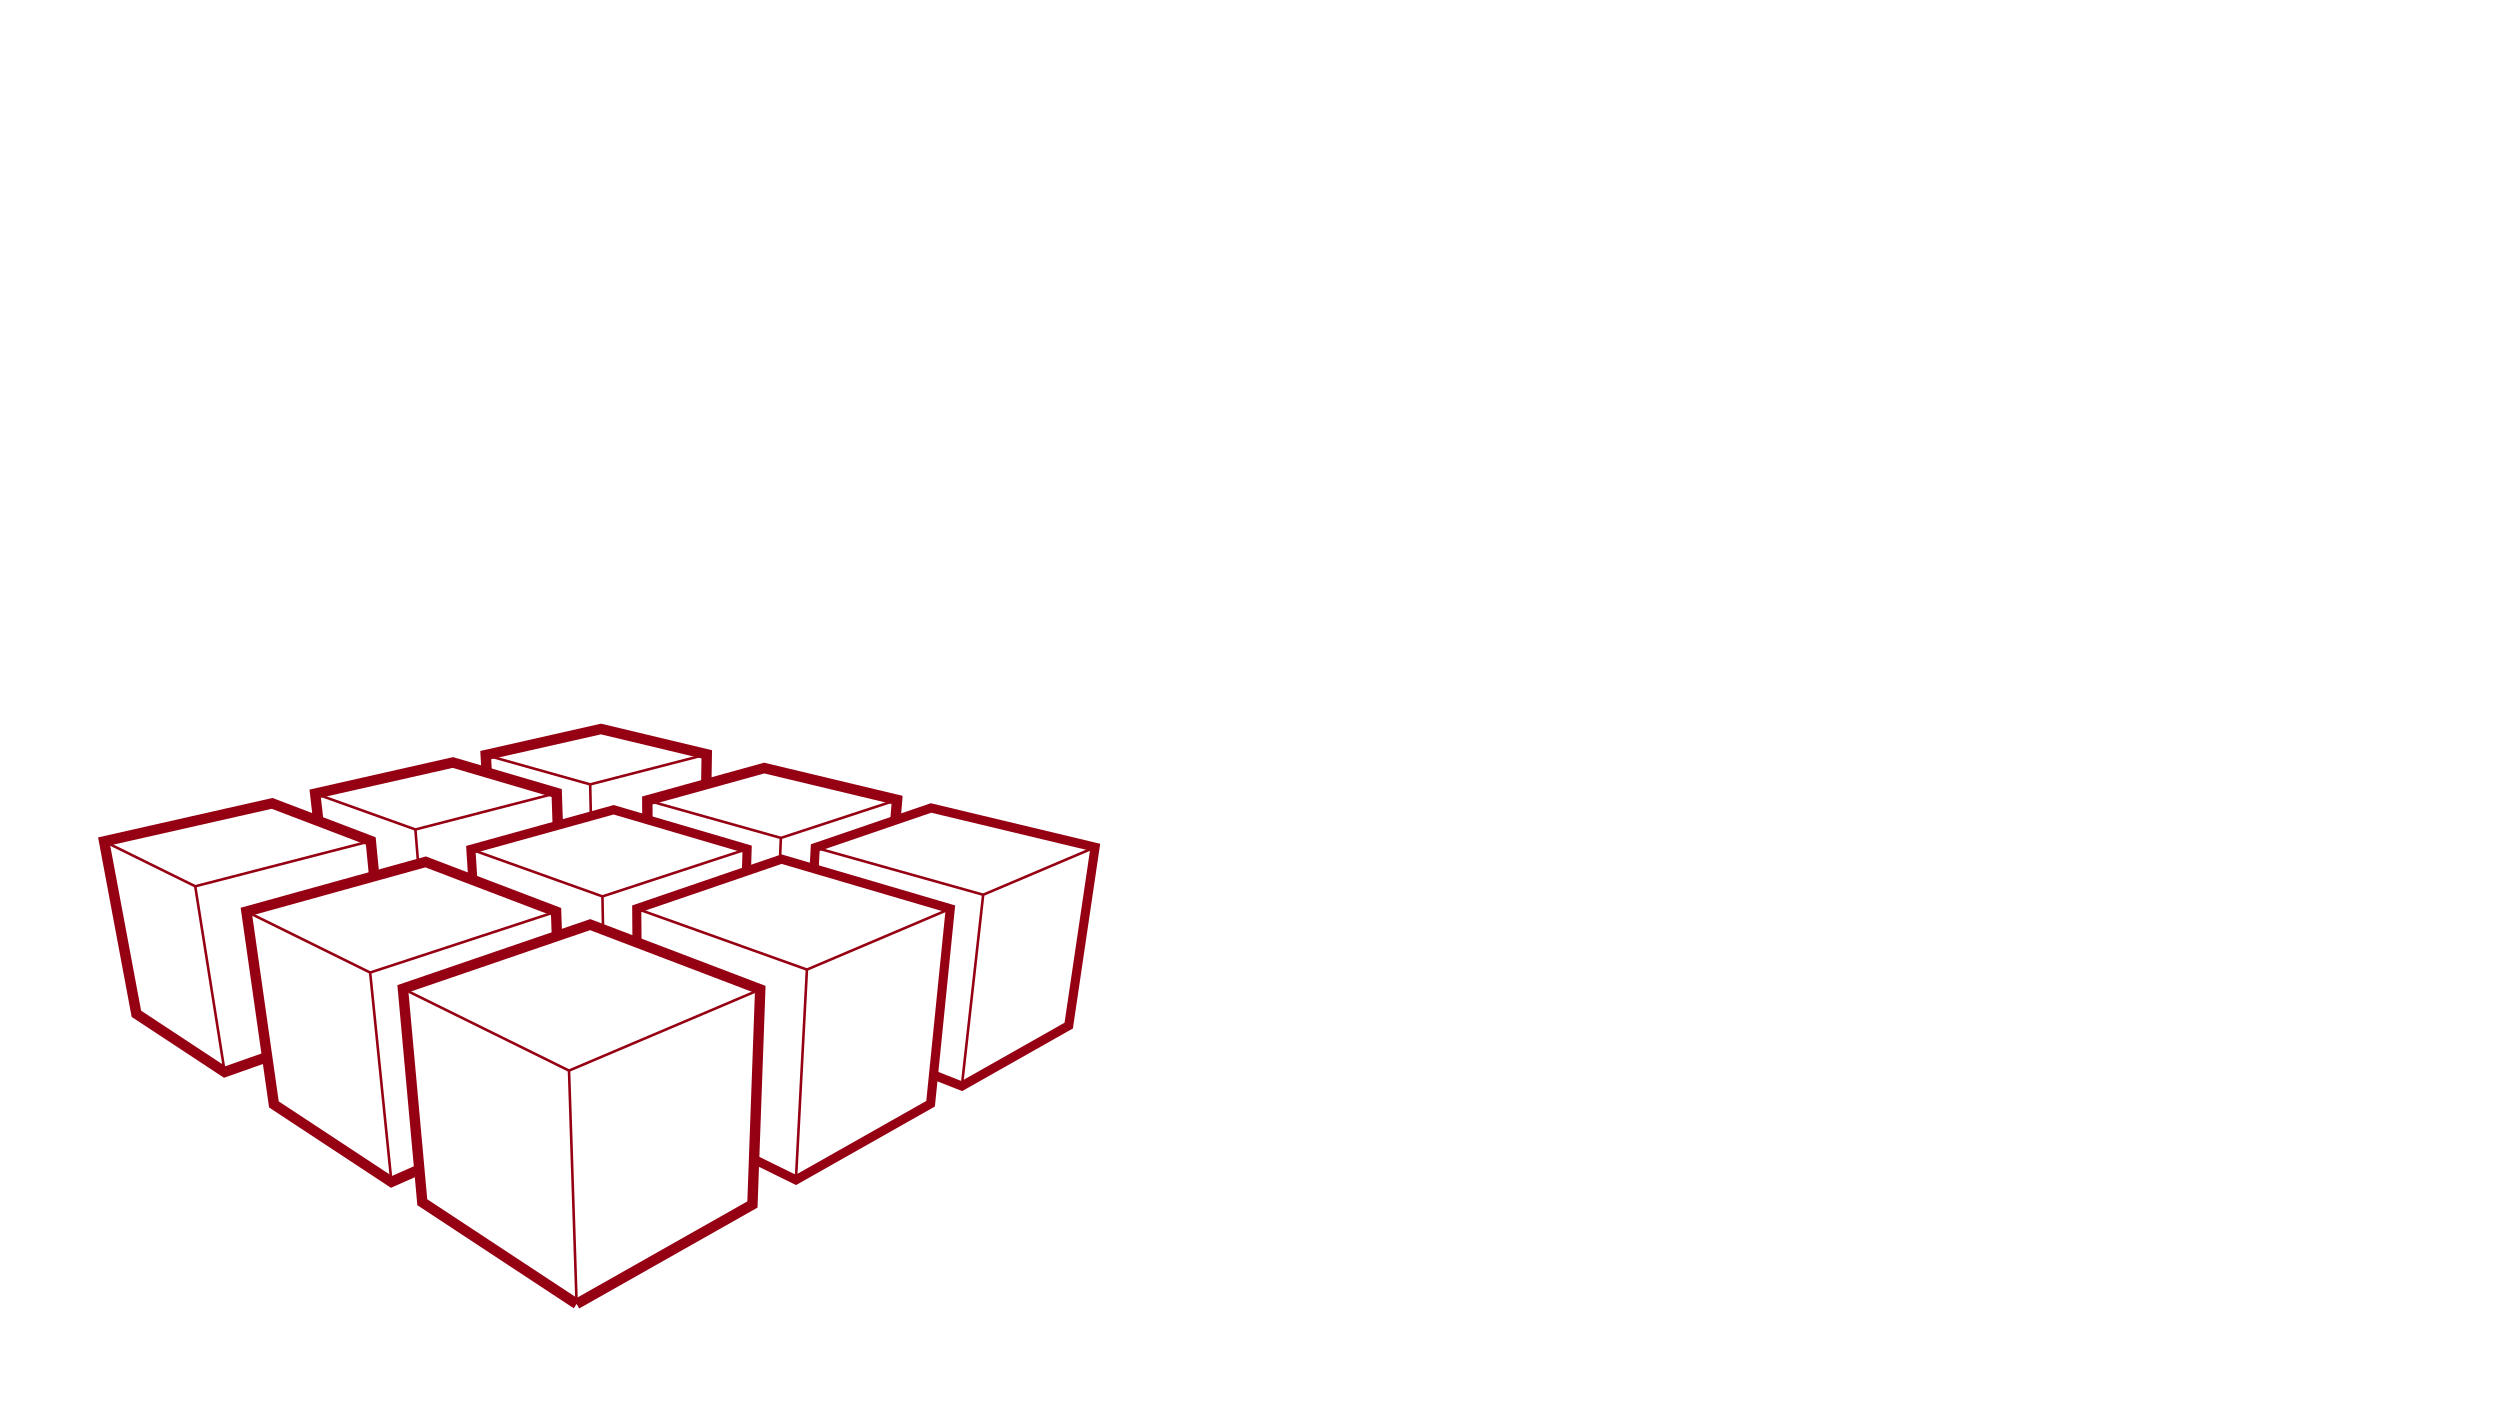
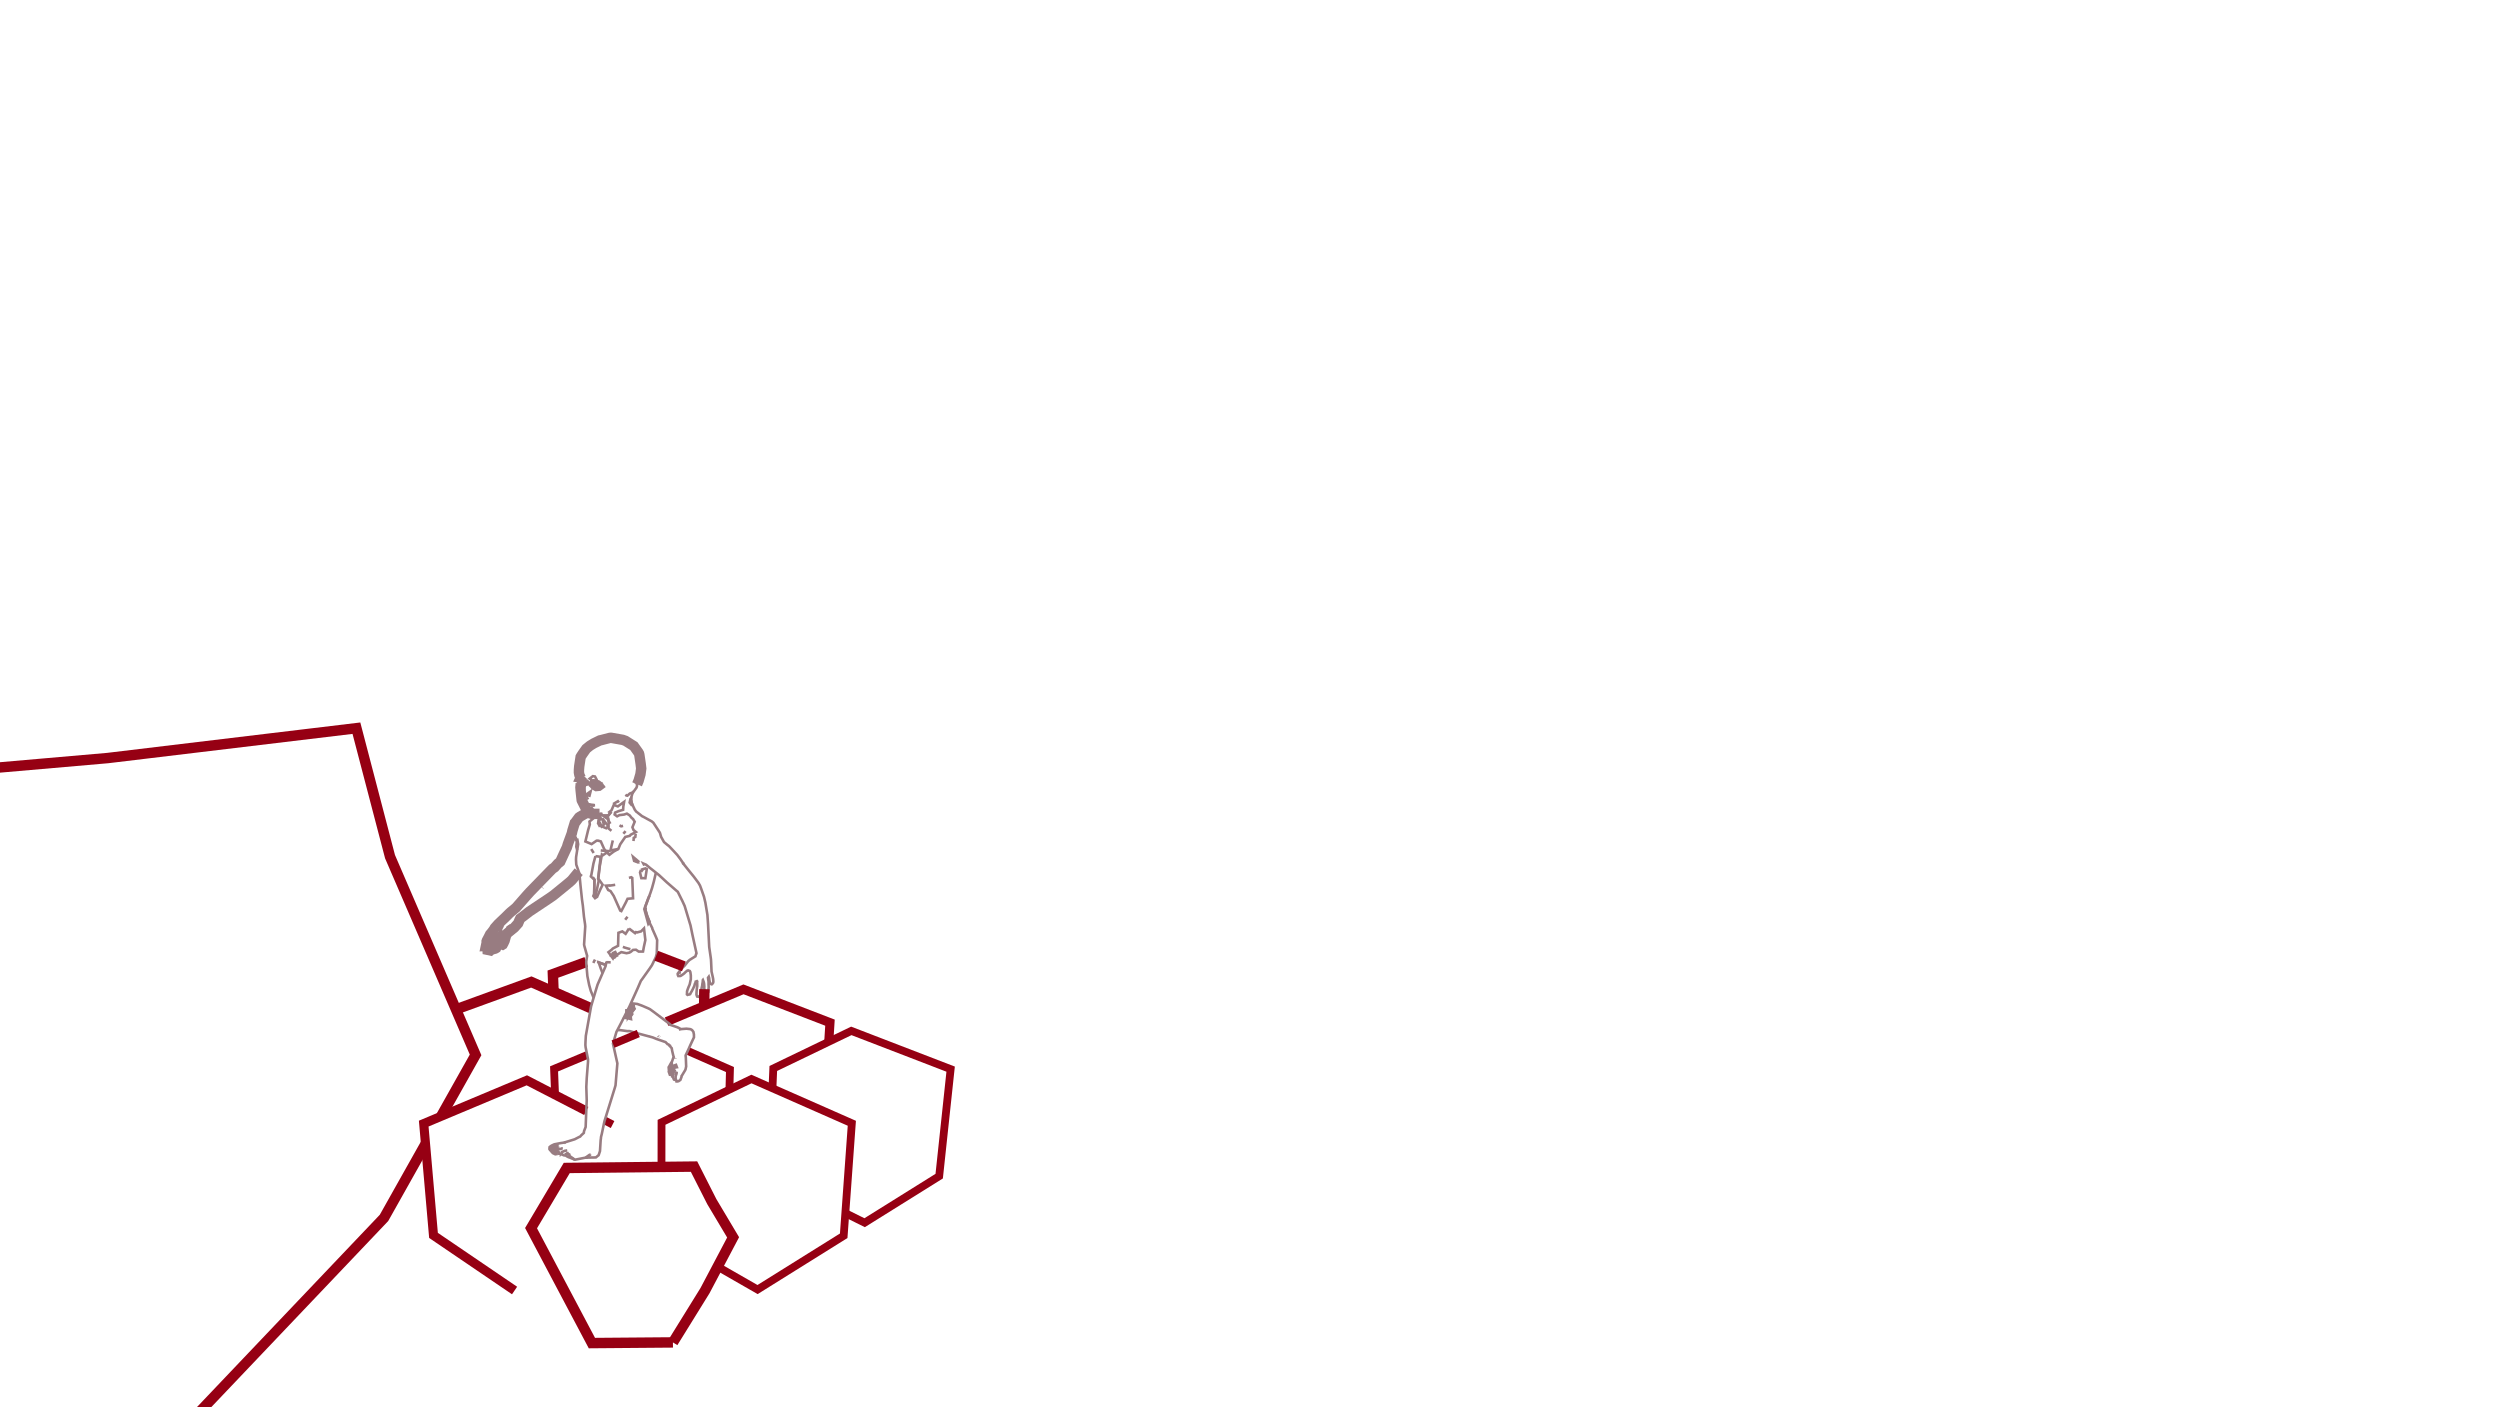
<svg xml:space="default" width="1920" height="1080">
-   <path fill="none" stroke="#960013" stroke-width="8" d="M 542.420,602.194 542.784,579.315 461.542,559.874 373.038,579.892 373.793,593.240" />
-   <path fill="none" stroke="#960013" stroke-width="2" d="M 373.038,579.892 453.250,602.415" />
-   <path fill="none" stroke="#960013" stroke-width="2" d="M 453.799,626.757 453.250,602.415 542.784,579.315" />
-   <path fill="none" stroke="#960013" stroke-width="8" d="M 428.385,633.801 427.550,609.045 373.793,593.240 347.804,585.599 242.072,609.513 244.466,630.523" />
-   <path fill="none" stroke="#960013" stroke-width="2" d="M 242.072,609.513 319.017,637.046" />
-   <path fill="none" stroke="#960013" stroke-width="2" d="M 321.178,663.514 319.017,637.046 375.448,622.487 427.550,609.045" />
-   <path fill="none" stroke="#960013" stroke-width="8" d="M 287.384,672.881 284.765,645.883 244.466,630.523 208.979,616.997 79.971,646.175 104.737,778.595 172.556,823.291 205.172,811.769" />
-   <path fill="none" stroke="#960013" stroke-width="2" d="M 79.971,646.175 149.924,680.671" />
-   <path fill="none" stroke="#960013" stroke-width="2" d="M 172.556,823.291 149.924,680.671 247.317,655.544 284.765,645.883" />
-   <path fill="none" stroke="#960013" stroke-width="8" d="M 427.726,718.858 427.484,711.998 427.065,700.121 395.597,688.127 378.799,681.724 363.130,675.752 353.647,672.137 326.878,661.934 321.178,663.514 287.384,672.881 250.459,683.115 218.623,691.939 189.271,700.074 196.391,750.087 205.172,811.769 210.359,848.205 300.627,907.696 322.045,898.189" />
-   <path fill="none" stroke="#960013" stroke-width="2" d="M 189.271,700.074 284.269,746.920" />
-   <path fill="none" stroke="#960013" stroke-width="2" d="M 300.627,907.696 287.894,782.548 284.269,746.920 286.054,746.336 294.249,743.650 365.945,720.152 410.799,705.452 427.065,700.121" />
-   <path fill="none" stroke="#960013" stroke-width="7" d="M 573.265,669.042 573.777,652.037 541.776,642.629 497.204,629.524 471.297,621.907 462.741,624.278 453.799,626.757 428.385,633.801 376.895,648.072 361.643,652.299 363.130,675.752" />
-   <path fill="none" stroke="#960013" stroke-width="2" d="M 361.643,652.299 377.454,657.957 429.831,676.699 462.673,688.450" />
-   <path fill="none" stroke="#960013" stroke-width="2" d="M 463.161,713.879 462.673,688.450 497.376,677.077 541.458,662.630 573.777,652.037" />
-   <path fill="none" stroke="#960013" stroke-width="8" d="M 687.709,629.870 688.948,614.291 586.888,589.869 542.420,602.194 497.151,614.741 497.204,629.524" />
-   <path fill="none" stroke="#960013" stroke-width="2" d="M 497.151,614.741 542.020,627.340 599.709,643.538" />
-   <path fill="none" stroke="#960013" stroke-width="2" d="M 599.018,660.227 599.709,643.538 688.948,614.291" />
-   <path fill="none" stroke="#960013" stroke-width="7" d="M 716.921,825.556 738.679,834.092 820.783,787.651 841.021,650.682 715.006,620.527 687.709,629.870 626.115,650.953 625.253,667.172" />
-   <path fill="none" stroke="#960013" stroke-width="2" d="M 626.115,650.953 684.724,667.410 755.092,687.168" />
-   <path fill="none" stroke="#960013" stroke-width="2" d="M 738.679,834.092 755.092,687.168 841.021,650.682" />
-   <path fill="none" stroke="#960013" stroke-width="7" d="M 579.121,890.381 611.249,906.172 714.691,847.661 716.921,825.556 724.040,754.978 729.797,697.909 708.530,691.656 683.384,684.263 625.253,667.172 600.227,659.814 599.018,660.227 584.256,665.280 573.265,669.042 541.181,680.024 521.778,686.666 497.441,694.995 489.020,697.878 489.120,711.465 489.212,723.808" />
-   <path fill="none" stroke="#960013" stroke-width="2" d="M 489.020,697.878 497.463,700.899 508.177,704.733 571.510,727.396 619.724,744.648" />
-   <path fill="none" stroke="#960013" stroke-width="2" d="M 611.249,906.172 618.574,766.566 619.724,744.648 621.170,744.034 680.640,718.782 729.797,697.909" />
-   <path fill="none" stroke="#960013" stroke-width="8" d="M 442.848,1001.426 577.865,925.055 579.121,890.381 582.251,804.032 583.370,773.158 583.851,759.880 570.684,754.861 514.062,733.280 497.557,726.989 489.212,723.808 472.719,717.522 472.361,717.385 463.161,713.879 455.698,711.034 453.278,710.112 436.935,715.706 431.212,717.664 427.726,718.858 412.732,723.990 367.177,739.582 333.917,750.967 328.470,752.831 311.256,758.723 309.454,759.340 313.958,809.002 322.045,898.189 324.323,923.313 442.848,1001.426" />
-   <path fill="none" stroke="#960013" stroke-width="2" d="M 309.454,759.340 431.277,819.414 437.000,822.236" />
-   <path fill="none" stroke="#960013" stroke-width="2" d="M 442.848,1001.426 437.000,822.236 438.865,821.444 489.776,799.826 567.367,766.880 570.360,765.609 583.851,759.880" />
+   <path fill="none" stroke="#960013" stroke-width="8" d="M 450.245,738.806 424.615,748.133 425.119,761.690" />
+   <path fill="none" stroke="#960013" stroke-width="8" d="M 453.702,774.289 425.119,761.690 408.043,754.163 350.172,775.221" />
+   <path fill="none" stroke="#960013" stroke-width="8" d="M 140.390,1097.869 -57.843,1146.175 -104.307,1027.714 -276.476,613.486 82.636,582.190 273.727,559.244 299.538,657.921 350.172,775.221 365.250,810.153 345.736,844.885 338.743,857.331" />
+   <path fill="none" stroke="#960013" stroke-width="7" d="M 450.253,853.234 426.283,840.866 404.603,829.679 346.444,854.097 338.743,857.331 325.415,862.926 326.787,878.610 332.927,948.787 395.188,991.115" />
+   <path fill="none" stroke="#960013" stroke-width="6" d="M 470.461,863.661 464.399,860.533" />
+   <path fill="none" stroke="#960013" stroke-width="6" d="M 560.197,836.817 560.601,821.409 540.111,812.377 528.169,807.113" />
+   <path fill="none" stroke="#960013" stroke-width="6" d="M 450.938,810.224 427.295,820.151 425.523,820.895 426.283,840.866" />
+   <path fill="none" stroke="#960013" stroke-width="7" d="M 636.513,800.052 637.417,785.401 570.999,759.816 540.765,772.510 511.929,784.617" />
+   <path fill="none" stroke="#960013" stroke-width="6" d="M 649.222,931.674 664.038,939.036 721.301,903.280 730.089,821.099 653.814,791.717 636.513,800.052 593.890,820.586 593.250,835.800" />
+   <path fill="none" stroke="#960013" stroke-width="6" d="M 551.153,972.795 581.810,990.381 647.965,949.072 649.222,931.674 654.206,862.668 633.217,853.417 593.250,835.800 577.093,828.678 560.197,836.817 510.692,860.666 508.056,861.936 508.013,896.209" />
+   <path fill="none" stroke="#960013" stroke-width="8" d="M 516.810,1030.968 454.569,1031.484 424.778,975.203 407.847,943.219 431.145,903.954 435.272,896.999 471.023,896.611 508.013,896.209 533.012,895.937 541.410,912.485 546.647,922.805 563.030,950.291 551.153,972.795 541.441,991.198 516.810,1030.968" />
+   <path fill="none" stroke="#987c81" stroke-width="2" d="M 451.667,601.733 450.112,600.329 450.059,600.280 450.050,600.135 448.729,599.123 448.351,598.833 448.344,598.828 448.345,598.830 448.912,599.636 449.058,599.844 449.107,599.878" />
+   <path fill="none" stroke="#987c81" stroke-width="2" d="M 446.049,597.805 445.959,597.456 445.918,597.300 445.425,596.039 444.955,593.427 444.616,592.770 444.570,592.681 444.616,592.763 445.134,593.691 445.784,593.519 447.117,596.015 447.142,596.062 447.305,596.366 447.356,597.377 448.790,598.944 448.683,599.073 448.610,599.161 449.076,599.840 449.140,599.933 449.192,599.985" />
+   <path fill="none" stroke="#987c81" stroke-width="8" d="M 446.044,597.645 445.959,597.456 445.872,597.264 444.988,595.192 444.866,594.664 444.611,593.201 444.616,592.770 444.616,592.763 444.631,591.241 444.831,588.601 445.923,581.406 446.458,580.487 447.600,578.747 450.242,575.027 453.121,572.709 456.053,570.902 460.702,568.632 462.149,568.304 468.244,566.726 469.010,566.636 469.504,566.662 478.258,568.207 480.405,568.979 486.786,572.993 490.207,577.788 490.763,578.764 491.013,579.709 492.018,586.535 492.453,590.193 491.872,594.603 490.463,599.516 489.277,602.341" />
+   <path fill="none" stroke="#987c81" stroke-width="2" d="M 447.311,607.878 447.359,607.802 447.654,607.339 447.726,607.226 448.086,606.659 447.915,606.672 447.625,607.134 447.617,607.147 447.327,607.608 447.359,607.802" />
+   <path fill="none" stroke="#987c81" stroke-width="2" d="M 448.460,616.598 448.567,616.810 448.766,616.904 449.641,617.319 450.686,617.536 451.288,617.647 451.877,617.756 452.335,617.841 452.957,617.937 453.078,617.955 453.141,617.965 453.621,618.039 453.745,618.130 453.809,618.177 453.850,618.130" />
+   <path fill="none" stroke="#987c81" stroke-width="2" d="M 461.244,635.575 463.729,633.307 462.579,628.448 465.506,632.421 467.325,634.518 467.381,636.258 469.157,637.712 469.597,638.061" />
+   <path fill="none" stroke="#987c81" stroke-width="2" d="M 439.424,642.503 439.758,642.487 442.210,643.312 442.301,645.222 443.534,645.548" />
+   <path fill="none" stroke="#987c81" stroke-width="2" d="M 457.306,657.495 460.865,657.969 461.177,659.343 460.459,665.412 459.362,674.953 459.665,675.601 459.696,677.012 457.562,687.374 458.174,689.039 456.993,689.821 455.677,688.138 456.247,686.801 456.571,675.625 453.792,673.130 453.924,672.426 454.115,672.127 455.764,663.211 457.306,657.495" />
+   <path fill="none" stroke="#987c81" stroke-width="2" d="M 385.590,718.165 385.353,718.219 384.384,718.443 384.375,718.445 383.575,718.222 383.261,717.206 383.318,716.971 383.629,715.707 384.174,714.724 385.672,711.972 386.050,710.762" />
+   <path fill="none" stroke="#987c81" stroke-width="2" d="M 455.957,688.136 456.384,687.060 456.504,675.608 455.272,673.617" />
+   <path fill="none" stroke="#987c81" stroke-width="2" d="M 455.656,739.551 456.935,736.955" />
+   <path fill="none" stroke="#987c81" stroke-width="2" d="M 458.757,738.590 459.547,739.022 464.544,740.832 465.255,741.130" />
+   <path fill="none" stroke="#987c81" stroke-width="2" d="M 483.936,778.583 482.788,780.445 482.685,780.612 482.358,781.142 482.383,780.535 482.384,780.501 482.512,777.346 482.353,775.089" />
+   <path fill="none" stroke="#987c81" stroke-width="2" d="M 449.286,601.236 449.376,601.778 449.397,602.007 449.415,602.204 449.425,602.316 447.940,605.707 447.935,605.717" />
+   <path fill="none" stroke="#987c81" stroke-width="2" d="M 447.931,605.725 447.933,605.727 447.933,605.734" />
+   <path fill="none" stroke="#987c81" stroke-width="2" d="M 458.243,624.789 458.834,625.049 459.255,625.234 459.976,625.201 461.400,625.137 462.776,625.076 461.452,625.511 461.262,625.419" />
+   <path fill="none" stroke="#987c81" stroke-width="2" d="M 460.835,625.039 460.994,625.074 461.285,625.066 461.299,625.318" />
+   <path fill="none" stroke="#987c81" stroke-width="2" d="M 518.616,812.879 518.637,813.245" />
+   <path fill="none" stroke="#987c81" stroke-width="2" d="M 513.321,802.498 513.713,802.457 513.978,802.430" />
+   <path fill="none" stroke="#987c81" stroke-width="2" d="M 514.670,803.782 514.622,803.554 514.365,802.360" />
+   <path fill="none" stroke="#987c81" stroke-width="2" d="M 460.386,601.667 460.794,602.003 461.447,602.542 462.496,603.406 462.580,603.475 461.627,603.909" />
+   <path fill="none" stroke="#987c81" stroke-width="2" d="M 456.426,599.154 456.902,599.532 456.973,599.589 458.496,600.800 459.052,601.235 459.963,601.723 460.773,602.158 461.361,602.632 461.386,602.651 461.449,602.703 461.451,602.704 461.565,602.795 462.001,603.146 462.175,603.287 461.496,603.747" />
+   <path fill="none" stroke="#987c81" stroke-width="5" d="M 451.024,611.733 450.751,611.647 450.718,611.657 450.435,611.739 450.594,611.744 450.718,611.657 451.114,611.377 451.024,611.733" />
+   <path fill="none" stroke="#987c81" stroke-width="2" d="M 484.580,613.612 484.957,616.153 485.529,617.959 484.982,618.153 483.574,616.405 484.149,613.834 484.682,612.979 485.118,612.279 484.616,613.522 484.580,613.612" />
+   <path fill="none" stroke="#987c81" stroke-width="2" d="M 468.726,632.648 466.692,628.994 462.740,626.172 467.130,626.315 468.627,624.304 468.575,623.639" />
+   <path fill="none" stroke="#987c81" stroke-width="5" d="M 461.607,602.776 461.390,602.649" />
+   <path fill="none" stroke="#987c81" stroke-width="2" d="M 470.898,617.534 471.061,617.436 474.546,615.352 475.300,616.345" />
+   <path fill="none" stroke="#987c81" stroke-width="2" d="M 488.191,640.376 487.931,642.774 486.723,643.475 486.531,645.925" />
+   <path fill="none" stroke="#987c81" stroke-width="2" d="M 474.889,652.026 468.823,653.137 470.631,645.452" />
+   <path fill="none" stroke="#987c81" stroke-width="2" d="M 492.245,668.089 493.716,667.495 495.764,666.923 496.724,667.454 495.651,674.477 492.546,674.416 491.546,670.065 492.245,668.089" />
+   <path fill="none" stroke="#987c81" stroke-width="2" d="M 492.387,669.574 493.157,668.301 493.887,667.891" />
+   <path fill="none" stroke="#987c81" stroke-width="2" d="M 461.374,653.116 463.285,653.323 467.684,653.654 463.053,656.782 462.264,656.234 460.582,665.491 459.478,674.767 459.992,675.431 462.823,679.487 461.041,683.093 458.379,689.192" />
+   <path fill="none" stroke="#987c81" stroke-width="2" d="M 490.482,662.488 487.009,661.185 486.227,658.129 490.330,661.600 490.482,662.488" />
+   <path fill="none" stroke="#987c81" stroke-width="2" d="M 488.782,661.052 489.054,661.533 487.546,660.876" />
+   <path fill="none" stroke="#987c81" stroke-width="2" d="M 525.097,663.558 524.612,662.841 524.579,662.813 524.385,662.645 524.884,663.724" />
+   <path fill="none" stroke="#987c81" stroke-width="2" d="M 483.015,674.213 484.825,673.720 485.562,674.227 486.195,689.891 481.964,690.271 480.661,693.020 477.173,699.712 476.340,699.339 471.375,688.166 468.909,684.390 467.075,683.533 465.286,680.214 468.260,680.004 468.422,680.157 468.627,680.125 472.478,679.532" />
+   <path fill="none" stroke="#987c81" stroke-width="2" d="M 521.983,746.736 522.014,746.706 522.014,746.706 522.017,746.709 522.020,746.722 522.008,746.764 521.983,746.736" />
+   <path fill="none" stroke="#987c81" stroke-width="2" d="M 478.723,640.321 480.447,638.299" />
+   <path fill="none" stroke="#987c81" stroke-width="2" d="M 478.521,634.247 477.034,634.604 475.787,633.822" />
+   <path fill="none" stroke="#987c81" stroke-width="2" d="M 497.892,689.848 498.418,688.731 498.673,688.191 498.687,688.000" />
+   <path fill="none" stroke="#987c81" stroke-width="2" d="M 483.069,713.092 487.724,716.658 488.389,715.875 489.308,716.102 492.336,715.303 494.592,713.009 495.632,721.952 494.509,727.121 493.956,730.138 493.839,730.779 490.533,730.824 488.438,729.399 487.782,729.439 487.751,729.441 486.160,729.539 484.554,730.929 483.418,731.591 481.180,732.067 477.142,731.232 474.730,732.704 472.057,733.715 470.747,736.085 468.037,732.332 467.276,731.279 469.757,729.376 470.674,728.452 474.674,726.362 474.951,716.385 477.952,715.308 480.478,717.177 483.069,713.092" />
+   <path fill="none" stroke="#987c81" stroke-width="2" d="M 484.135,728.992 480.241,727.892 480.205,727.882 478.350,727.190" />
+   <path fill="none" stroke="#987c81" stroke-width="5" d="M 470.715,733.527 473.996,732.144 471.624,733.378 470.346,735.039 470.715,733.527" />
+   <path fill="none" stroke="#987c81" stroke-width="2" d="M 453.555,620.519 454.351,620.803 454.629,620.767 454.708,620.871 455.296,621.646 455.527,621.951" />
+   <path fill="none" stroke="#987c81" stroke-width="2" d="M 430.052,884.741 429.301,884.876 429.276,884.880 429.262,884.883 428.406,885.037" />
+   <path fill="none" stroke="#987c81" stroke-width="5" d="M 428.993,880.352 429.430,880.265" />
+   <path fill="none" stroke="#987c81" stroke-width="2" d="M 434.263,877.315 433.259,877.759" />
+   <path fill="none" stroke="#987c81" stroke-width="2" d="M 433.097,877.740 432.976,877.764" />
+   <path fill="none" stroke="#987c81" stroke-width="2" d="M 446.178,596.275 446.702,596.784 446.782,596.860 448.713,598.731 449.965,599.745" />
+   <path fill="none" stroke="#987c81" stroke-width="2" d="M 546.395,756.004 546.441,756.026" />
+   <path fill="none" stroke="#987c81" stroke-width="2" d="M 480.139,706.378 481.924,704.059" />
+   <path fill="none" stroke="#987c81" stroke-width="2" d="M 506.641,796.364 506.712,796.547" />
+   <path fill="none" stroke="#987c81" stroke-width="5" d="M 461.295,603.115 461.196,603.053 461.184,603.046 461.141,603.019 461.112,603.000 461.064,602.970 460.958,602.903" />
+   <path fill="none" stroke="#987c81" stroke-width="2" d="M 505.791,796.094 505.389,795.612" />
+   <path fill="none" stroke="#987c81" stroke-width="2" d="M 416.677,681.960 416.865,681.750" />
+   <path fill="none" stroke="#987c81" stroke-width="2" d="M 455.962,655.100 454.609,652.953 454.059,652.080" />
+   <path fill="none" stroke="#987c81" stroke-width="5" d="M 461.386,602.651 461.086,602.841 461.143,602.915 461.183,602.968 461.199,602.989 461.213,603.008 461.245,603.050 461.378,603.225 461.169,603.065 461.158,603.056 461.122,603.029 461.095,603.008 461.054,602.977 460.958,602.903 459.323,601.649 458.442,601.275 458.313,601.220 457.725,600.970 456.586,600.844 456.433,600.827 456.010,600.780 455.452,600.941 455.345,601.377 455.218,601.898 455.944,602.013" />
+   <path fill="none" stroke="#987c81" stroke-width="5" d="M 456.919,602.865 456.824,602.683 456.751,602.546 456.169,602.337 456.168,602.337 455.168,603.161 455.712,603.822 455.965,604.130 457.819,605.211 458.804,605.115 459.712,605.026 460.309,604.968 461.668,603.960 461.627,603.909 461.496,603.747 461.058,603.208 461.169,603.065" />
+   <path fill="none" stroke="#987c81" stroke-width="5" d="M 448.476,600.724 447.571,600.781 447.363,600.794 447.328,600.778 446.816,600.544 446.516,599.911 446.690,599.063" />
+   <path fill="none" stroke="#987c81" stroke-width="5" d="M 449.386,600.175 449.368,600.174 449.232,600.168 449.129,600.164 448.914,599.947 447.771,598.796 446.698,598.216 446.585,598.155 446.542,598.134 446.282,598.006 446.066,597.901 446.056,597.896 446.052,597.894 445.230,597.493 444.467,597.416 444.127,597.665 443.838,598.317 445.806,598.589 446.103,598.537 446.107,598.537 446.121,598.534 446.536,598.462" />
+   <path fill="none" stroke="#987c81" stroke-width="5" d="M 446.126,598.826 445.740,598.955 444.957,599.280 445.446,600.787 446.050,601.705 446.227,601.974 446.370,601.975 448.091,601.980 448.246,601.918 448.556,601.794 449.157,601.554 449.232,601.524 449.392,600.600 449.396,600.578 449.397,600.573 449.419,600.447" />
+   <path fill="none" stroke="#987c81" stroke-width="5" d="M 459.247,603.871 458.924,603.943 458.505,603.871 458.031,603.790 457.882,603.696 457.829,603.662 457.347,603.358 457.245,603.293" />
+   <path fill="none" stroke="#987c81" stroke-width="2" d="M 486.539,607.831 485.658,609.584 485.528,609.857 484.682,612.979 484.584,613.338 484.616,613.522 485.124,616.443 485.906,618.463 487.491,621.802 488.589,623.276 492.570,626.373 492.931,626.721 493.027,626.766 493.827,627.164 500.543,630.826 501.790,631.870 506.041,638.346 506.697,639.380 506.874,639.735 507.722,642.702 509.965,646.701 512.407,648.758 513.814,649.825 515.968,652.097 520.140,656.605 522.630,659.926 524.579,662.813 525.458,664.114 528.414,667.823 532.954,673.419 536.421,678.065 537.624,680.150 538.610,682.809 540.665,688.706 541.730,693.261 543.281,702.581 543.776,709.693 544.669,727.225 544.755,727.904 545.894,735.762 545.926,736.244 546.004,736.578 546.126,738.619 546.464,746.136 546.968,748.406 547.421,750.398 547.685,751.749 547.783,752.820 547.846,754.040 547.799,754.338 547.535,755.084 546.638,755.968 546.354,755.927 545.429,755.300 544.891,753.366 544.894,753.194 544.824,753.056 544.791,753.067 544.626,751.121 544.338,750.120 543.760,750.904 543.926,752.314 544.192,753.955 544.163,756.081 544.278,758.132 544.094,759.923 544.176,760.286 543.945,761.854 543.330,762.246 542.062,762.682 541.722,762.302 541.323,761.499 540.975,759.703 540.863,759.122 540.921,757.642 540.758,755.594 540.523,754.339 539.836,752.604 539.774,752.679 539.687,754.143 539.408,755.685 539.266,757.050 538.870,758.638 538.869,758.641 538.063,763.033 538.182,763.198 537.376,764.926 536.808,765.229 536.549,765.533 535.382,765.334 534.886,763.929 534.938,762.092 535.220,758.813 535.434,757.544 535.476,757.299 535.412,754.043 535.499,753.824 535.441,753.662 535.297,753.490 534.291,753.882 534.244,754.487 533.691,755.506 533.215,757.239 531.922,760.023 531.508,760.659 531.351,761.136 530.652,762.227 530.366,762.829 530.015,763.520 529.240,763.817 528.539,763.888 528.008,764.072 527.560,763.689 527.665,761.262 528.099,759.922 528.763,758.172 529.669,756.079 530.401,752.736 530.560,752.101 530.550,749.071 530.194,746.549 529.768,745.733 528.586,745.285 527.919,745.390 526.525,746.511 525.498,747.552 524.663,748.207 523.028,749.319 522.550,749.562 520.958,749.595 520.926,749.490 520.625,748.957 520.437,747.974 520.521,747.713 522.286,745.328 522.350,745.075 523.421,743.945 525.212,742.178 525.891,741.509 528.438,738.300 529.005,737.787 529.679,737.177 534.114,734.425 534.631,732.567 534.863,732.352 534.867,731.921 531.774,717.837 530.305,710.674 529.866,709.262 525.818,695.808 524.061,691.959 520.529,684.882 520.111,684.560 512.059,677.581 506.027,671.987 503.782,670.206 500.434,667.549 499.907,667.171 496.184,664.080 495.214,663.676 494.091,663.208 494.464,663.917 495.214,663.676" />
+   <path fill="none" stroke="#987c81" stroke-width="2" d="M 503.782,670.206 503.541,671.039 502.189,676.855 500.782,681.957 499.610,685.492 498.687,688.000 498.418,688.731 495.507,696.642 495.565,697.395 495.684,698.927 496.782,702.692 496.908,703.041 497.532,704.765 498.768,708.179 499.126,709.171 500.943,712.798 500.969,713.269 503.887,719.858 504.608,721.713 504.703,721.975 504.420,731.228 504.361,732.529 503.961,733.992 503.614,735.264 500.675,741.293 498.835,744.005 493.135,752.030 492.195,753.280 489.709,759.058 484.499,770.578 483.834,772.047 483.771,772.186 483.347,773.125 482.484,774.830 482.381,775.033 482.353,775.089 477.875,783.941 477.165,785.345 476.423,786.764 474.133,791.149 473.415,792.523 472.614,795.298 470.751,801.515 470.831,801.872 472.258,808.229 474.143,816.683 473.749,821.276 472.729,833.542 472.160,835.508 469.961,842.600 465.871,855.789 465.793,856.041 464.399,860.533 464.215,861.130 462.185,870.811 461.582,873.200 461.465,874.607 461.298,875.647 461.299,875.843 460.785,884.047 459.793,887.059 459.664,887.276 459.533,887.347 457.645,888.908 457.570,888.918 457.481,888.918 450.832,889.033 449.764,889.051 449.363,889.130 441.900,890.592 441.506,890.654 441.433,890.634 438.164,888.305 437.912,888.452 437.813,888.363 437.285,888.399 436.949,888.422 436.529,888.514 436.340,888.556 435.249,888.010 435.080,887.797 434.918,887.593 434.913,886.474 435.244,885.958 435.627,885.984 435.656,885.726 436.805,885.502 435.698,885.918 437.209,886.595 437.446,887.527" />
+   <path fill="none" stroke="#987c81" stroke-width="2" d="M 437.285,888.399 441.365,890.618 437.239,888.866 436.529,888.514" />
+   <path fill="none" stroke="#987c81" stroke-width="2" d="M 434.777,887.607 434.500,887.422 434.173,887.419 433.993,887.417 433.032,887.280 431.753,886.748 431.625,886.361 431.486,885.940 431.491,885.855 431.558,884.683 431.614,884.666 432.110,884.516 433.744,883.821 434.936,883.646 435.149,883.610 435.635,883.528 435.185,883.591 435.149,883.610" />
+   <path fill="none" stroke="#987c81" stroke-width="5" d="M 482.484,774.830 482.541,775.547 482.695,779.476 482.711,779.873 482.735,780.050 482.788,780.445 482.815,780.644 482.685,780.612 482.383,780.535 482.362,780.530 482.384,780.501 482.735,780.050 483.189,779.466 483.907,778.542 483.351,776.915 485.405,774.405 485.283,773.121 484.212,772.328 483.834,772.047" />
+   <path fill="none" stroke="#987c81" stroke-width="2" d="M 484.499,770.578 485.098,770.544 489.458,771.056 492.735,772.225 497.541,774.270 499.220,775.085 501.631,776.841 511.929,784.617 514.493,786.553 514.613,787.005 520.307,788.976 521.269,789.457 521.991,789.819 522.302,790.001 522.374,790.510 523.470,790.305 527.230,790.033 530.067,790.357 530.774,790.628 531.548,791.142 532.538,792.452 532.934,794.444 532.960,796.674 530.413,802.143 530.366,802.284 530.256,802.467 530.103,802.801 528.858,805.642 528.169,807.113 526.613,810.435 526.552,810.849 526.724,812.495 526.969,819.040 526.465,821.373 526.055,822.153 523.896,825.732 523.405,826.448 523.448,826.952 522.518,829.383 521.129,830.338 520.219,830.550 519.530,830.546 519.335,829.487 518.932,828.526 518.828,828.275 518.903,827.186 518.865,826.770 519.079,825.978 519.593,824.545 519.688,823.520 519.724,823.125 519.491,823.607 519.688,823.520" />
+   <path fill="none" stroke="#987c81" stroke-width="2" d="M 516.938,826.673 516.213,826.633 516.208,826.159 516.218,825.276 515.992,825.056 515.983,824.210 516.050,823.487 516.103,822.926 516.723,821.563 517.318,820.198 517.361,820.098 517.377,819.856 517.494,818.115 517.275,819.863 517.377,819.856" />
+   <path fill="none" stroke="#987c81" stroke-width="6" d="M 516.050,823.487 515.882,823.480 515.676,822.892 515.745,822.574 515.617,820.772 515.580,820.246 515.613,820.202 515.606,820.173 515.638,820.064 516.725,818.077 517.096,818.002 517.115,817.998 516.950,817.551" />
+   <path fill="none" stroke="#987c81" stroke-width="2" d="M 517.580,812.396 517.569,812.253 517.064,810.638 516.187,806.880 515.891,805.025 515.192,804.243 514.622,803.554 513.713,802.457 513.512,802.215 512.721,801.964 511.162,800.339 510.844,800.228 503.909,797.818 501.256,796.724 490.192,793.744 489.763,793.628 483.694,791.921 483.056,791.884 481.641,791.884 476.142,791.112 474.173,791.151 474.133,791.149" />
+   <path fill="none" stroke="#987c81" stroke-width="8" d="M 387.171,717.281 387.673,717.408 387.211,717.749 385.974,718.200 385.658,718.529 385.625,718.875 385.117,719.428 384.087,720.552 383.243,722.853 382.283,724.895 381.780,726.413 381.015,728.073 380.206,728.557 378.825,728.929 378.124,728.609 378.191,728.090 378.634,726.765" />
+   <path fill="none" stroke="#987c81" stroke-width="8" d="M 381.988,717.207 381.689,717.090 381.683,717.103 381.566,717.354 381.077,718.026 379.406,719.582 378.657,720.914 377.344,723.250 376.133,724.937 375.480,725.823 375.056,726.397 374.132,726.417 373.243,726.461 373.578,724.843 373.868,724.067 373.736,722.972 373.930,722.387 375.334,719.731 376.409,717.546 377.431,716.370 379.230,714.025 379.963,712.699 382.769,709.547 388.202,704.400 390.998,701.620 392.272,700.453 396.279,697.136 404.507,687.747 407.064,684.925 419.284,672.348 424.256,667.240 425.945,666.082 428.408,663.291 430.271,661.760 433.991,653.686 435.374,650.783 436.109,648.310 439.171,639.982 439.610,637.927 441.397,632.097 441.711,631.775 444.620,627.813 445.515,627.169 449.388,624.911 451.568,624.114" />
+   <path fill="none" stroke="#987c81" stroke-width="2" d="M 460.730,626.584 460.737,626.658 460.742,626.707 460.764,626.914 460.767,626.940 460.751,626.933 460.707,626.914 460.688,626.905 460.633,626.881 460.582,626.858 460.466,626.198 460.439,626.044 460.424,625.962 460.316,625.348 460.188,625.392 460.117,625.417 460.039,625.443 459.976,625.201" />
+   <path fill="none" stroke="#987c81" stroke-width="2" d="M 448.597,612.231 448.527,612.204 447.938,611.757 447.889,611.583 447.607,611.308 446.911,609.762 446.718,608.951 447.311,607.878" />
+   <path fill="none" stroke="#987c81" stroke-width="2" d="M 450.494,618.586 450.902,619.258 451.074,619.165" />
+   <path fill="none" stroke="#987c81" stroke-width="2" d="M 453.432,618.131 453.774,618.325 454.392,618.677 454.839,618.697 455.699,618.735 456.783,618.394 456.079,618.260 455.717,618.191 455.388,618.129 453.850,618.130 453.745,618.130 453.432,618.131 453.327,618.131 453.030,618.085 452.785,618.047 452.571,618.014 451.799,617.893" />
+   <path fill="none" stroke="#987c81" stroke-width="2" d="M 451.799,617.893 451.787,617.891 451.494,617.845 451.269,617.809 450.962,617.761 450.904,617.752 450.552,617.697 450.546,617.696 450.094,617.625 450.073,617.622 450.056,617.612 450.052,617.609 449.879,617.528 449.261,617.182 449.210,617.153 448.766,616.904 448.594,616.807 448.544,616.707 448.419,616.456 448.212,616.106 448.514,616.691 448.544,616.707 448.635,616.755 449.463,616.652" />
+   <path fill="none" stroke="#987c81" stroke-width="2" d="M 392.200,710.632 390.785,711.498 389.893,712.043 389.845,712.363 389.424,713.439 387.987,715.592 387.434,717.058 387.171,717.281 386.953,717.466 385.590,718.165" />
+   <path fill="none" stroke="#987c81" stroke-width="2" d="M 486.833,600.709 487.587,600.397 489.041,601.443 489.026,602.090 489.277,602.341 489.286,602.350 489.193,603.709 488.861,604.848 487.136,607.255 486.539,607.831 485.625,608.714 484.218,609.230 483.717,609.414 481.844,611.072 481.537,611.021 481.272,610.977 480.693,610.556 480.387,610.334 480.659,610.591 480.693,610.556" />
+   <path fill="none" stroke="#960013" stroke-width="8" d="M 326.787,878.610 294.908,935.348 140.390,1097.869" />
+   <path fill="none" stroke="#987c81" stroke-width="8" d="M 384.384,718.443 383.904,719.015 383.083,719.551 381.275,721.345 379.211,725.893 379.127,726.065 378.634,726.765 377.443,728.459 376.323,729.868 374.441,729.467 374.410,728.978 375.157,727.210 375.064,726.762 375.480,725.823" />
+   <path fill="none" stroke="#987c81" stroke-width="5" d="M 428.097,884.690 427.953,884.717 426.921,884.908 426.684,884.944 425.495,884.368 425.186,884.032 424.816,883.630 424.496,882.836 425.113,882.335 426.188,881.332 426.580,881.185 426.933,880.875 427.798,880.655 428.993,880.352" />
+   <path fill="none" stroke="#987c81" stroke-width="2" d="M 425.186,884.032 425.061,884.051 423.928,883.780 422.448,883.312 422.235,882.897 421.961,882.492 422.067,880.988 422.978,880.209 424.016,879.623 425.683,878.853 425.958,878.788 427.714,878.446 427.885,878.413 430.355,877.931 433.194,877.513 433.361,877.463 441.351,874.982 444.847,873.178 445.563,872.887 446.373,871.940 448.371,870.079 448.541,868.712 449.776,865.530 449.858,863.387 450.221,853.946 450.253,853.234 450.610,845.186 450.281,834.693 450.373,832.867 450.630,827.759 451.605,815.415 451.592,813.466 450.938,810.224 449.760,804.378 449.583,802.588 449.644,800.421 449.908,795.554 453.541,775.166 453.702,774.289 453.955,772.912 454.204,771.984 455.933,766.141 456.836,763.089 458.872,756.369 459.091,755.816 462.746,747.405 465.082,742.028 465.255,741.130 465.255,741.129 465.615,739.262 466.182,738.976 469.030,739.086" />
+   <path fill="none" stroke="#987c81" stroke-width="2" d="M 431.491,885.855 431.238,885.812 430.944,885.881 429.636,886.192 429.178,886.070 428.098,884.701 428.097,884.690 428.042,884.214 427.963,883.535 428.533,883.070 428.709,882.926 429.163,882.651 430.823,882.276 431.485,881.980 432.251,882.005" />
+   <path fill="none" stroke="#987c81" stroke-width="5" d="M 431.625,886.361 430.944,885.881" />
+   <path fill="none" stroke="#987c81" stroke-width="2" d="M 443.289,652.856 442.600,650.347 442.976,646.445 443.680,646.396" />
+   <path fill="none" stroke="#987c81" stroke-width="2" d="M 455.933,766.141 455.448,765.175 453.738,760.986 452.475,756.466 451.110,749.654 450.340,740.985 450.251,738.923 450.245,738.806 450.233,738.551 450.919,734.087 448.753,726.393 448.575,725.435 449.317,713.927 449.466,711.588 449.321,709.818 448.477,704.019 447.624,695.499 446.963,690.754 445.801,679.774 444.934,670.613 444.477,669.454 444.473,669.442 442.574,664.055 442.364,660.315 442.454,658.200 443.126,653.871 443.289,652.856 444.015,648.338 443.680,646.396 443.534,645.548 443.393,644.734 443.379,643.938 443.429,643.775" />
+   <path fill="none" stroke="#987c81" stroke-width="8" d="M 444.473,669.442 439.376,675.672 438.887,676.206 437.612,677.340 434.282,680.109 424.951,687.705 421.210,690.276 406.590,700.022 402.104,703.512 399.539,705.408 398.855,706.868 397.918,709.129 395.273,712.086 395.038,712.340 395.023,712.354 395.000,712.376 389.678,716.681 388.957,717.935 388.646,718.406 388.562,718.737 387.539,722.401 386.676,724.275 386.080,725.376 385.957,725.451 384.569,724.931 384.359,724.834 384.457,723.494 385.117,719.428" />
+   <path fill="none" stroke="#987c81" stroke-width="2" d="M 446.126,598.826 446.103,598.537" />
+   <path fill="none" stroke="#987c81" stroke-width="2" d="M 446.130,598.825 446.107,598.537" />
+   <path fill="none" stroke="#987c81" stroke-width="8" d="M 446.055,597.775 446.044,597.645" />
+   <path fill="none" stroke="#987c81" stroke-width="8" d="M 446.145,598.820 446.121,598.534" />
+   <path fill="none" stroke="#987c81" stroke-width="5" d="M 446.512,597.945 446.424,597.823 446.503,597.883 446.548,597.918" />
+   <path fill="none" stroke="#987c81" stroke-width="5" d="M 446.282,598.006 446.055,597.776 446.053,597.774" />
+   <path fill="none" stroke="#987c81" stroke-width="5" d="M 446.690,599.063 446.626,598.659 446.583,598.391" />
+   <path fill="none" stroke="#987c81" stroke-width="5" d="M 446.626,598.659 446.145,598.820" />
+   <path fill="none" stroke="#987c81" stroke-width="2" d="M 447.654,607.339 447.625,607.134 447.603,606.977 447.290,605.332 447.961,603.141 446.351,602.717 446.370,601.975" />
+   <path fill="none" stroke="#987c81" stroke-width="2" d="M 449.107,599.878 449.076,599.840 448.912,599.636 448.183,598.730 447.838,598.300 447.448,598.277 446.784,598.236 446.726,598.174" />
+   <path fill="none" stroke="#987c81" stroke-width="2" d="M 449.157,601.554 449.238,601.615 449.457,601.585 449.478,602.055 449.485,602.211 449.490,602.316 448.695,604.430 448.131,605.649 447.926,606.105 447.502,607.063 447.617,607.147 447.726,607.226" />
+   <path fill="none" stroke="#987c81" stroke-width="5" d="M 449.232,600.168 448.914,599.947" />
+   <path fill="none" stroke="#987c81" stroke-width="2" d="M 449.210,617.153 449.206,617.174 449.261,617.182 449.499,617.215 450.864,617.512 451.278,617.731 451.494,617.845 451.554,617.876 451.787,617.891 451.800,617.892 452.402,617.929 452.967,617.956 453.063,617.960 453.139,617.964 453.202,617.967 453.255,617.900" />
+   <path fill="none" stroke="#987c81" stroke-width="5" d="M 449.396,600.578 449.461,600.575 449.773,600.594 449.681,600.498 449.368,600.174" />
+   <path fill="none" stroke="#987c81" stroke-width="2" d="M 449.386,600.175 449.707,600.490 449.681,600.498 449.468,600.560 449.397,600.573" />
+   <path fill="none" stroke="#987c81" stroke-width="2" d="M 449.363,889.130 450.661,889.127 450.760,889.101 450.832,889.033 452.292,887.651 451.783,887.597 452.772,886.903 453.674,886.685" />
+   <path fill="none" stroke="#987c81" stroke-width="2" d="M 450.904,617.752 450.682,617.873" />
+   <path fill="none" stroke="#987c81" stroke-width="2" d="M 451.994,618.542 451.419,618.560 451.370,618.562 451.180,618.559 450.665,618.552 450.178,617.907 450.056,617.612" />
+   <path fill="none" stroke="#987c81" stroke-width="8" d="M 460.470,625.034 460.180,625.037 460.040,625.038 459.934,625.039 458.834,625.049 457.823,625.057 454.588,625.085 452.606,624.455 451.662,624.194 451.568,624.114 451.353,623.929 451.010,623.725 450.529,622.260 449.363,619.774 446.796,614.658 446.750,614.513 446.703,614.198 445.945,607.055 445.763,604.745 446.050,601.705" />
+   <path fill="none" stroke="#987c81" stroke-width="2" d="M 451.074,619.165 451.674,618.839 451.683,618.830 451.994,618.542 452.396,618.169 452.785,618.047" />
+   <path fill="none" stroke="#987c81" stroke-width="2" d="M 456.168,602.337 455.984,601.998 455.984,601.998 456.090,601.529 455.345,601.377 455.080,601.323 454.454,600.758 454.184,600.514 453.923,600.279 454.603,599.308 452.863,598.003 454.527,596.704 454.663,596.597 455.312,596.090 456.939,596.355 457.796,597.958 457.916,598.183 458.211,598.736 458.075,599.895 458.542,600.810 459.343,601.191 460.386,601.667" />
+   <path fill="none" stroke="#987c81" stroke-width="2" d="M 456.824,602.683 456.771,602.485" />
+   <path fill="none" stroke="#987c81" stroke-width="2" d="M 457.058,602.991 456.919,602.865" />
+   <path fill="none" stroke="#987c81" stroke-width="2" d="M 457.931,601.141 457.911,601.131 457.704,601.025 457.592,601.071" />
+   <path fill="none" stroke="#987c81" stroke-width="2" d="M 459.135,601.462 458.883,601.338 458.313,601.220" />
+   <path fill="none" stroke="#987c81" stroke-width="2" d="M 460.188,625.392 460.424,625.962 460.701,626.628 460.764,626.914 461.475,630.139 460.585,627.693 460.688,626.905 460.730,626.584 460.743,626.480" />
+   <path fill="none" stroke="#987c81" stroke-width="2" d="M 460.466,626.198 460.705,626.728 460.751,626.933 461.434,629.986 460.631,627.565 460.707,626.914 460.737,626.658 460.763,626.440" />
+   <path fill="none" stroke="#987c81" stroke-width="2" d="M 460.633,626.881 460.481,627.121 459.333,632.288 460.838,635.043" />
+   <path fill="none" stroke="#987c81" stroke-width="2" d="M 460.439,626.044 460.384,626.093 459.773,630.658 460.924,632.255 461.567,633.938 463.140,635.072 465.565,636.095 467.059,634.513 467.464,632.583 467.190,628.522 465.080,626.618 467.167,626.341 468.938,624.228 468.065,623.587 469.631,622.294 471.411,618.172 474.515,619.307 479.329,615.831 478.700,619.470 478.561,621.932 475.055,622.958 472.381,624.085 472.040,625.574 473.954,626.945 475.708,626.017 479.259,625.591 481.456,624.862 483.646,626.272 484.860,627.878 486.214,629.076 487.442,631.098 485.707,635.312 486.519,637.431 488.396,638.957 486.321,640.072 484.333,641.083 483.676,641.927 480.216,642.766 478.631,645.064 476.324,648.426 474.887,651.997 471.331,653.993 467.991,656.497 465.718,654.366 463.951,651.924 461.424,646.210 459.280,645.595 458.145,645.643 454.360,648.270 449.571,646.241 450.906,640.731 451.733,637.326 452.977,633.179 452.739,630.911 453.833,630.044 456.713,627.634 457.823,625.057" />
+   <path fill="none" stroke="#987c81" stroke-width="5" d="M 461.279,602.925 461.565,602.795 461.607,602.776" />
+   <path fill="none" stroke="#987c81" stroke-width="2" d="M 462.746,747.405 462.462,746.555 461.430,743.903 459.769,739.105 464.593,740.851 465.255,741.129" />
+   <path fill="none" stroke="#987c81" stroke-width="2" d="M 483.771,772.186 484.212,772.328 486.231,772.977 487.339,774.742 484.359,778.586 484.564,779.439 483.189,779.466 482.695,779.476 482.369,779.482 482.607,778.013 482.381,775.033" />
+   <path fill="none" stroke="#960013" stroke-width="6" d="M 490.192,793.744 470.831,801.872" />
+   <path fill="none" stroke="#987c81" stroke-width="2" d="M 495.565,697.395 495.872,697.852 495.703,698.975 496.908,703.041 497.182,703.963 497.532,704.765 498.926,707.953 498.768,708.179 497.887,709.437 494.812,698.187 497.892,689.848" />
+   <path fill="none" stroke="#987c81" stroke-width="2" d="M 515.617,820.772 515.448,820.625 515.366,819.470 515.375,819.426 515.352,819.376 515.143,818.313 515.193,817.954 515.889,815.870 516.894,812.953 517.201,812.318 517.214,811.663" />
+   <path fill="none" stroke="#987c81" stroke-width="2" d="M 518.932,828.526 518.669,828.776 518.656,828.918 518.295,829.307 517.616,829.113 517.370,828.633 516.926,827.402 516.938,827.336 516.941,827.283 516.923,827.058 516.938,826.673 517.018,824.547 517.398,823.518 517.421,823.454 518.114,822.352 518.219,822.147 518.310,821.967 518.438,821.540" />
+   <path fill="none" stroke="#960013" stroke-width="8" d="M 525.212,742.178 503.961,733.992" />
+   <path fill="none" stroke="#960013" stroke-width="8" d="M 540.765,772.510 540.975,759.703" />
</svg>
